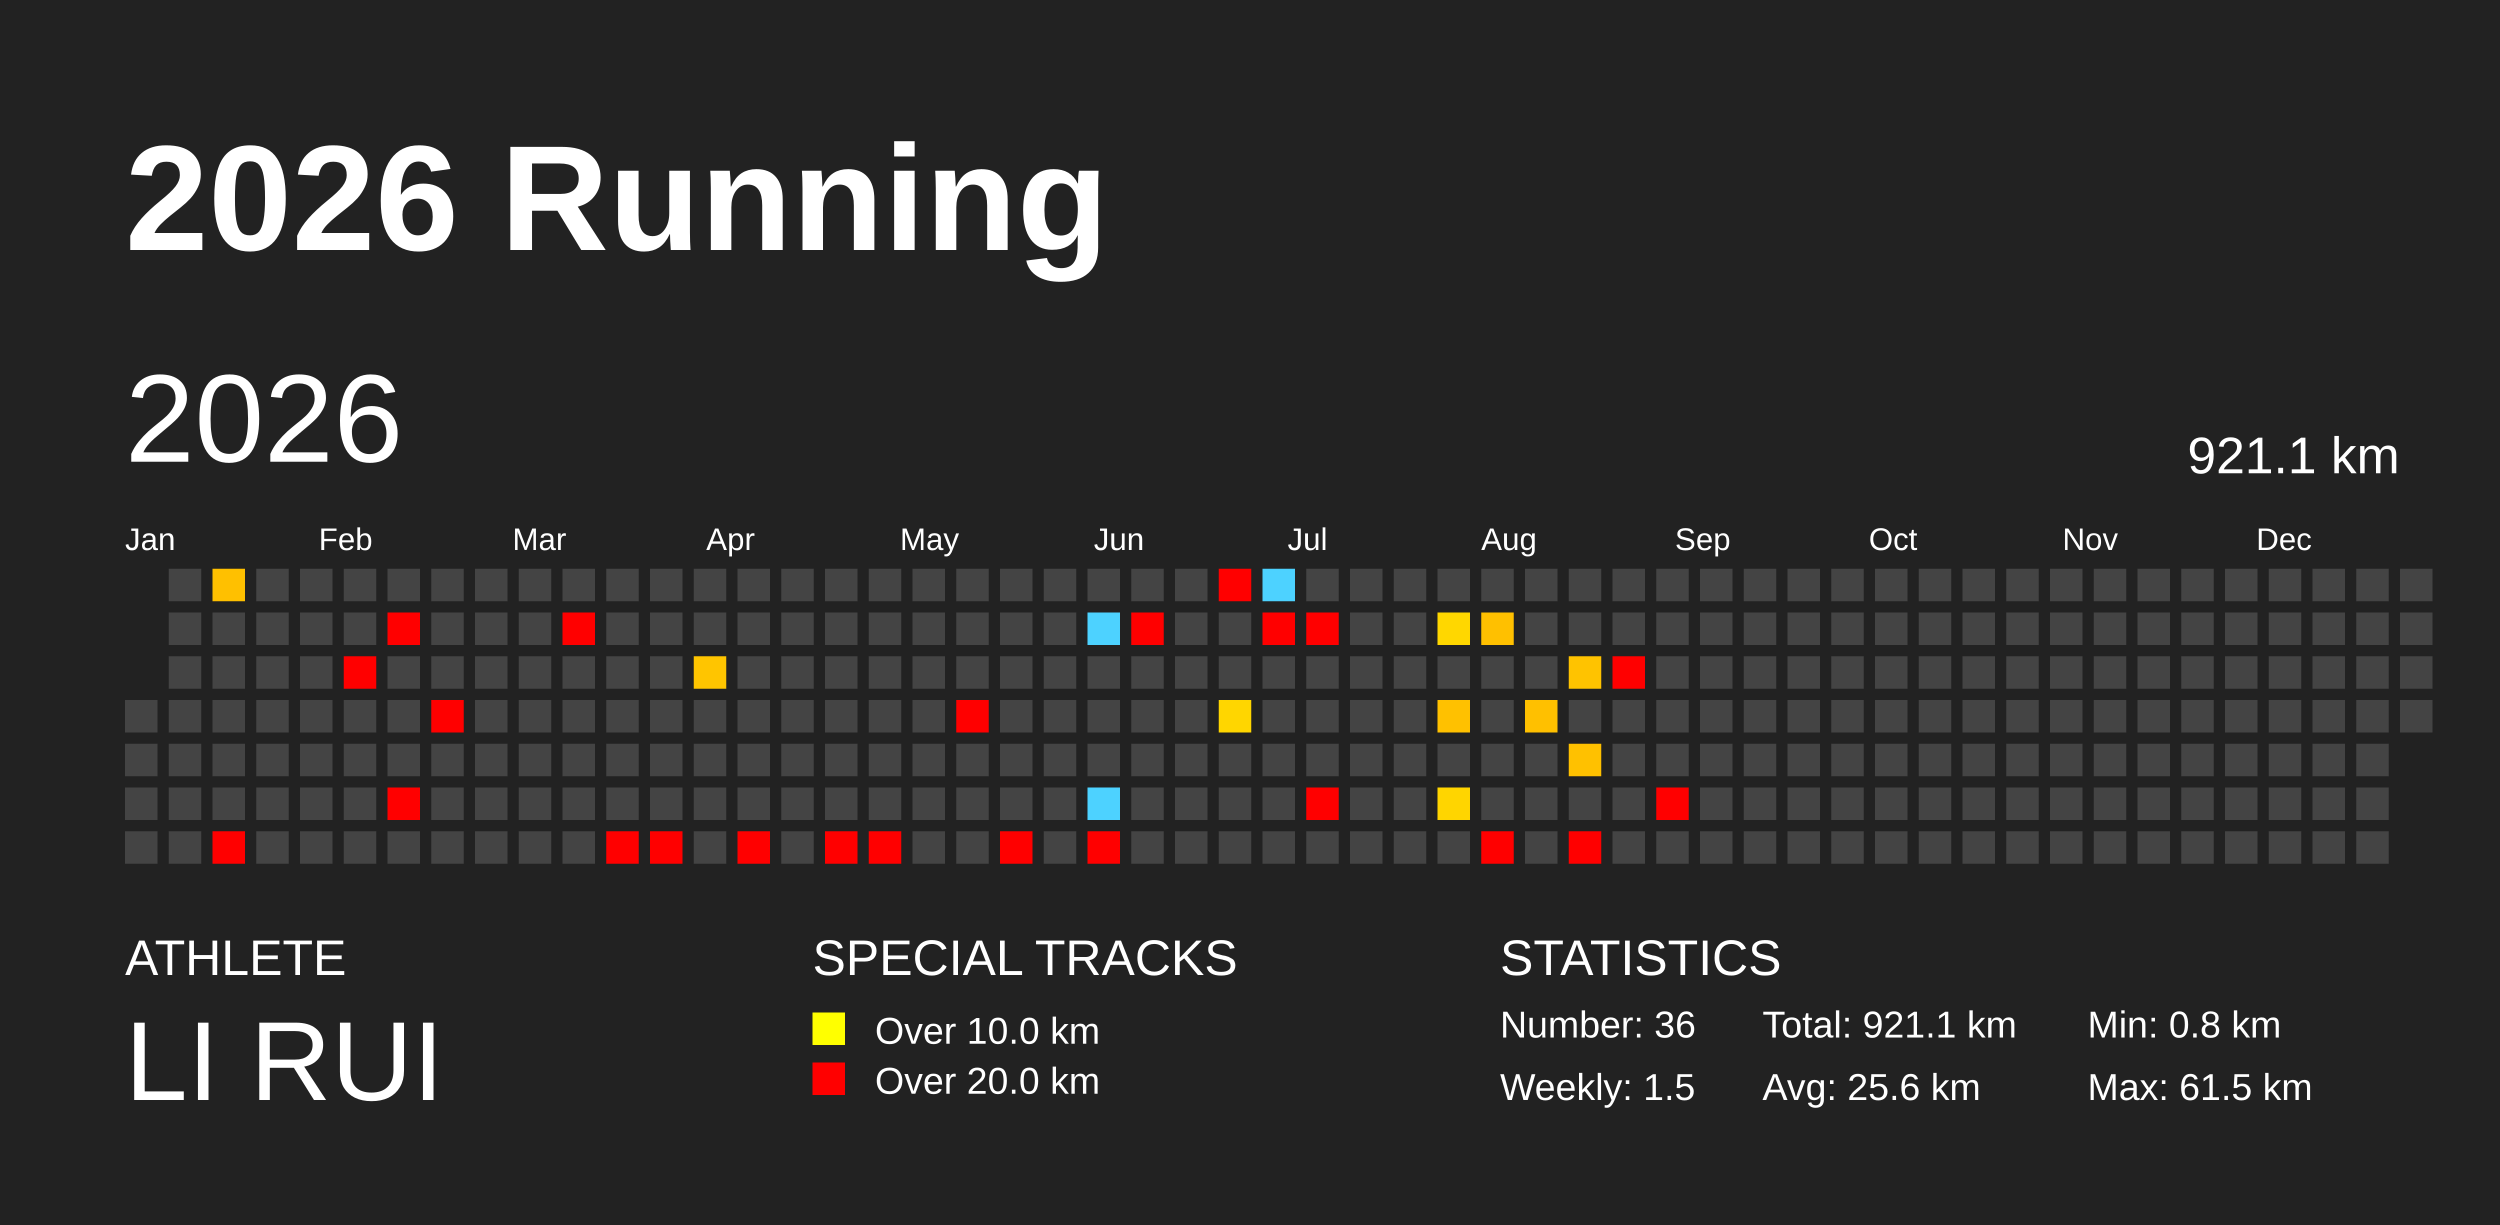
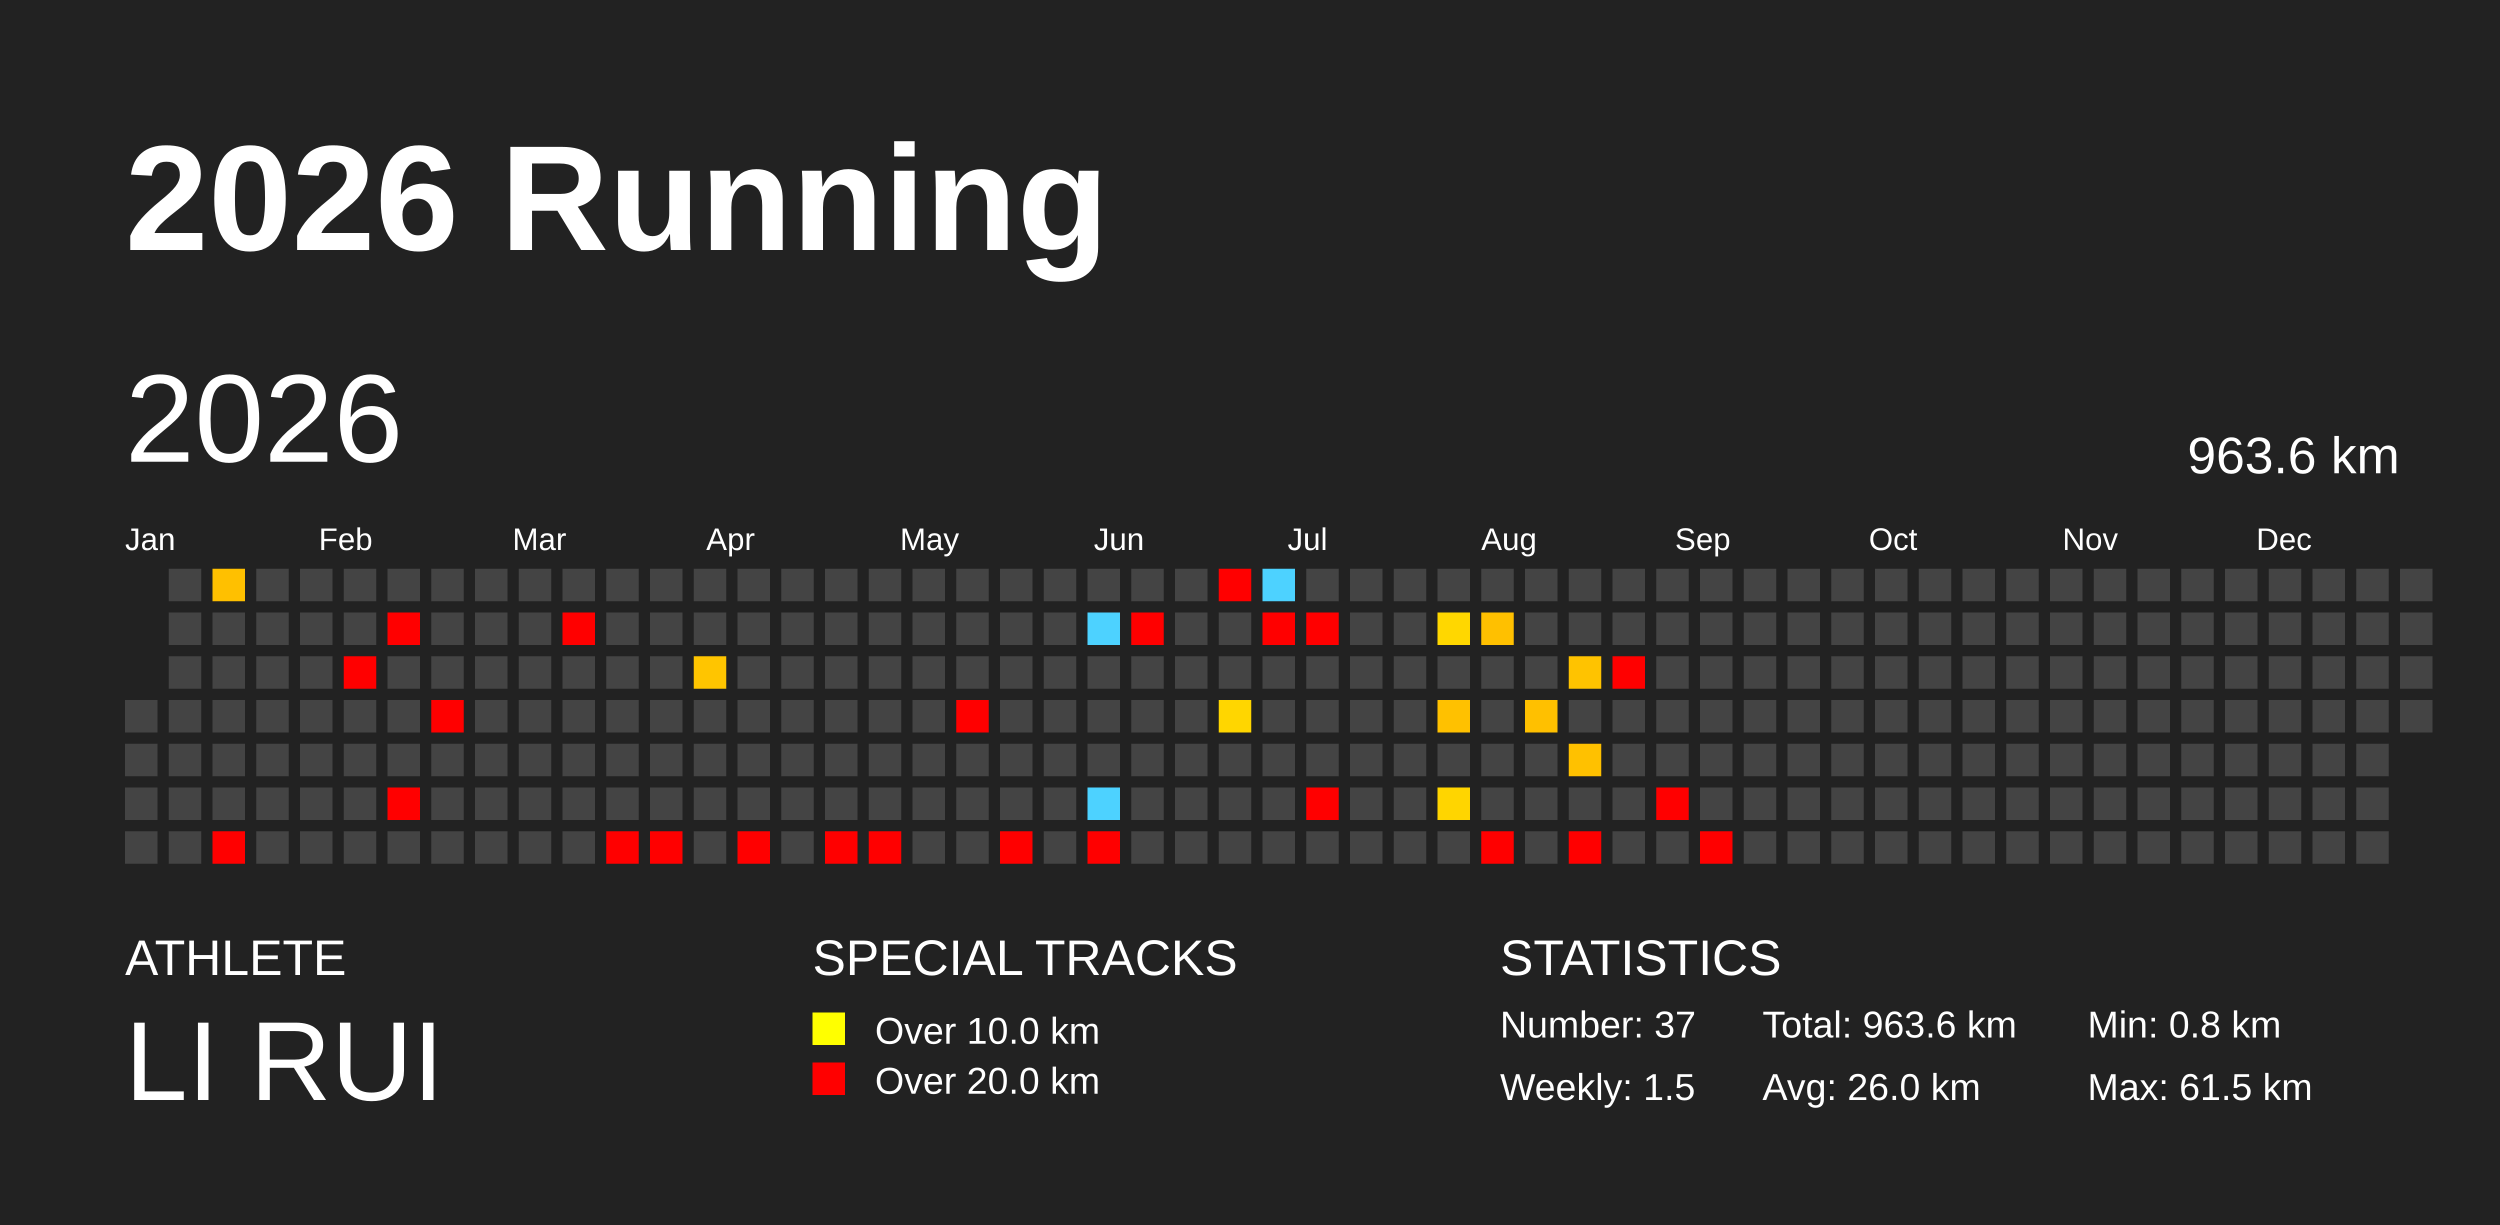
<svg xmlns="http://www.w3.org/2000/svg" baseProfile="full" height="98mm" version="1.1" viewBox="0,0,200,98" width="200mm">
  <defs />
  <rect fill="#222222" height="98" width="200" x="0" y="0" />
  <text fill="#FFFFFF" style="font-size:12px; font-family:Arial; font-weight:bold;" x="10" y="20">2026 Running</text>
  <text fill="#FFFFFF" style="font-size:4px; font-family:Arial" x="10" y="78">ATHLETE</text>
  <text fill="#FFFFFF" style="font-size:9px; font-family:Arial" x="10" y="88">LI RUI</text>
  <text fill="#FFFFFF" style="font-size:4px; font-family:Arial" x="65" y="78">SPECIAL TRACKS</text>
  <rect fill="yellow" height="2.6" width="2.6" x="65" y="81" />
  <text fill="#FFFFFF" style="font-size:3px; font-family:Arial" x="70" y="83.5">Over 10.0 km</text>
  <rect fill="red" height="2.6" width="2.6" x="65" y="85" />
  <text fill="#FFFFFF" style="font-size:3px; font-family:Arial" x="70" y="87.5">Over 20.0 km</text>
  <text fill="#FFFFFF" style="font-size:4px; font-family:Arial" x="120" y="78">STATISTICS</text>
-   <text fill="#FFFFFF" style="font-size:3px; font-family:Arial" x="120" y="83">Number: 36</text>
+   <text fill="#FFFFFF" style="font-size:3px; font-family:Arial" x="120" y="83">Number: 37</text>
  <text fill="#FFFFFF" style="font-size:3px; font-family:Arial" x="120" y="88">Weekly: 1.5</text>
-   <text fill="#FFFFFF" style="font-size:3px; font-family:Arial" x="141" y="83">Total: 921.1 km</text>
-   <text fill="#FFFFFF" style="font-size:3px; font-family:Arial" x="141" y="88">Avg: 25.6 km</text>
+   <text fill="#FFFFFF" style="font-size:3px; font-family:Arial" x="141" y="83">Total: 963.6 km</text>
+   <text fill="#FFFFFF" style="font-size:3px; font-family:Arial" x="141" y="88">Avg: 26.0 km</text>
  <text fill="#FFFFFF" style="font-size:3px; font-family:Arial" x="167" y="83">Min: 0.8 km</text>
  <text fill="#FFFFFF" style="font-size:3px; font-family:Arial" x="167" y="88">Max: 61.5 km</text>
  <text dominant-baseline="hanging" fill="#FFFFFF" style="font-size:10.0px; font-family:Arial;" x="10" y="30">2026</text>
-   <text dominant-baseline="hanging" fill="#FFFFFF" style="font-size:4.125px; font-family:Arial;" x="175" y="35">921.1 km</text>
+   <text dominant-baseline="hanging" fill="#FFFFFF" style="font-size:4.125px; font-family:Arial;" x="175" y="35">963.6 km</text>
  <text fill="#FFFFFF" style="font-size:2.5px; font-family:Arial" x="10.0" y="44">Jan</text>
  <text fill="#FFFFFF" style="font-size:2.5px; font-family:Arial" x="25.5" y="44">Feb</text>
  <text fill="#FFFFFF" style="font-size:2.5px; font-family:Arial" x="41.0" y="44">Mar</text>
  <text fill="#FFFFFF" style="font-size:2.5px; font-family:Arial" x="56.5" y="44">Apr</text>
  <text fill="#FFFFFF" style="font-size:2.5px; font-family:Arial" x="72.0" y="44">May</text>
  <text fill="#FFFFFF" style="font-size:2.5px; font-family:Arial" x="87.5" y="44">Jun</text>
  <text fill="#FFFFFF" style="font-size:2.5px; font-family:Arial" x="103.0" y="44">Jul</text>
  <text fill="#FFFFFF" style="font-size:2.5px; font-family:Arial" x="118.5" y="44">Aug</text>
  <text fill="#FFFFFF" style="font-size:2.5px; font-family:Arial" x="134.0" y="44">Sep</text>
  <text fill="#FFFFFF" style="font-size:2.5px; font-family:Arial" x="149.5" y="44">Oct</text>
  <text fill="#FFFFFF" style="font-size:2.5px; font-family:Arial" x="165.0" y="44">Nov</text>
  <text fill="#FFFFFF" style="font-size:2.5px; font-family:Arial" x="180.5" y="44">Dec</text>
  <rect fill="#444444" height="2.6" width="2.6" x="10.0" y="56.0" />
  <rect fill="#444444" height="2.6" width="2.6" x="10.0" y="59.5" />
  <rect fill="#444444" height="2.6" width="2.6" x="10.0" y="63.0" />
  <rect fill="#444444" height="2.6" width="2.6" x="10.0" y="66.5" />
  <rect fill="#444444" height="2.6" width="2.6" x="13.5" y="45.5" />
  <rect fill="#444444" height="2.6" width="2.6" x="13.5" y="49.0" />
  <rect fill="#444444" height="2.6" width="2.6" x="13.5" y="52.5" />
  <rect fill="#444444" height="2.6" width="2.6" x="13.5" y="56.0" />
  <rect fill="#444444" height="2.6" width="2.6" x="13.5" y="59.5" />
  <rect fill="#444444" height="2.6" width="2.6" x="13.5" y="63.0" />
  <rect fill="#444444" height="2.6" width="2.6" x="13.5" y="66.5" />
  <rect fill="#ffc000" height="2.6" width="2.6" x="17.0" y="45.5" />
  <rect fill="#444444" height="2.6" width="2.6" x="17.0" y="49.0" />
  <rect fill="#444444" height="2.6" width="2.6" x="17.0" y="52.5" />
  <rect fill="#444444" height="2.6" width="2.6" x="17.0" y="56.0" />
  <rect fill="#444444" height="2.6" width="2.6" x="17.0" y="59.5" />
  <rect fill="#444444" height="2.6" width="2.6" x="17.0" y="63.0" />
  <rect fill="red" height="2.6" width="2.6" x="17.0" y="66.5" />
  <rect fill="#444444" height="2.6" width="2.6" x="20.5" y="45.5" />
  <rect fill="#444444" height="2.6" width="2.6" x="20.5" y="49.0" />
  <rect fill="#444444" height="2.6" width="2.6" x="20.5" y="52.5" />
  <rect fill="#444444" height="2.6" width="2.6" x="20.5" y="56.0" />
  <rect fill="#444444" height="2.6" width="2.6" x="20.5" y="59.5" />
  <rect fill="#444444" height="2.6" width="2.6" x="20.5" y="63.0" />
  <rect fill="#444444" height="2.6" width="2.6" x="20.5" y="66.5" />
  <rect fill="#444444" height="2.6" width="2.6" x="24.0" y="45.5" />
  <rect fill="#444444" height="2.6" width="2.6" x="24.0" y="49.0" />
  <rect fill="#444444" height="2.6" width="2.6" x="24.0" y="52.5" />
  <rect fill="#444444" height="2.6" width="2.6" x="24.0" y="56.0" />
  <rect fill="#444444" height="2.6" width="2.6" x="24.0" y="59.5" />
  <rect fill="#444444" height="2.6" width="2.6" x="24.0" y="63.0" />
  <rect fill="#444444" height="2.6" width="2.6" x="24.0" y="66.5" />
  <rect fill="#444444" height="2.6" width="2.6" x="27.5" y="45.5" />
  <rect fill="#444444" height="2.6" width="2.6" x="27.5" y="49.0" />
  <rect fill="red" height="2.6" width="2.6" x="27.5" y="52.5" />
  <rect fill="#444444" height="2.6" width="2.6" x="27.5" y="56.0" />
  <rect fill="#444444" height="2.6" width="2.6" x="27.5" y="59.5" />
  <rect fill="#444444" height="2.6" width="2.6" x="27.5" y="63.0" />
  <rect fill="#444444" height="2.6" width="2.6" x="27.5" y="66.5" />
  <rect fill="#444444" height="2.6" width="2.6" x="31.0" y="45.5" />
  <rect fill="red" height="2.6" width="2.6" x="31.0" y="49.0" />
  <rect fill="#444444" height="2.6" width="2.6" x="31.0" y="52.5" />
  <rect fill="#444444" height="2.6" width="2.6" x="31.0" y="56.0" />
  <rect fill="#444444" height="2.6" width="2.6" x="31.0" y="59.5" />
  <rect fill="red" height="2.6" width="2.6" x="31.0" y="63.0" />
  <rect fill="#444444" height="2.6" width="2.6" x="31.0" y="66.5" />
  <rect fill="#444444" height="2.6" width="2.6" x="34.5" y="45.5" />
  <rect fill="#444444" height="2.6" width="2.6" x="34.5" y="49.0" />
  <rect fill="#444444" height="2.6" width="2.6" x="34.5" y="52.5" />
  <rect fill="red" height="2.6" width="2.6" x="34.5" y="56.0" />
  <rect fill="#444444" height="2.6" width="2.6" x="34.5" y="59.5" />
  <rect fill="#444444" height="2.6" width="2.6" x="34.5" y="63.0" />
  <rect fill="#444444" height="2.6" width="2.6" x="34.5" y="66.5" />
  <rect fill="#444444" height="2.6" width="2.6" x="38.0" y="45.5" />
  <rect fill="#444444" height="2.6" width="2.6" x="38.0" y="49.0" />
  <rect fill="#444444" height="2.6" width="2.6" x="38.0" y="52.5" />
  <rect fill="#444444" height="2.6" width="2.6" x="38.0" y="56.0" />
  <rect fill="#444444" height="2.6" width="2.6" x="38.0" y="59.5" />
  <rect fill="#444444" height="2.6" width="2.6" x="38.0" y="63.0" />
  <rect fill="#444444" height="2.6" width="2.6" x="38.0" y="66.5" />
  <rect fill="#444444" height="2.6" width="2.6" x="41.5" y="45.5" />
  <rect fill="#444444" height="2.6" width="2.6" x="41.5" y="49.0" />
  <rect fill="#444444" height="2.6" width="2.6" x="41.5" y="52.5" />
  <rect fill="#444444" height="2.6" width="2.6" x="41.5" y="56.0" />
  <rect fill="#444444" height="2.6" width="2.6" x="41.5" y="59.5" />
  <rect fill="#444444" height="2.6" width="2.6" x="41.5" y="63.0" />
  <rect fill="#444444" height="2.6" width="2.6" x="41.5" y="66.5" />
  <rect fill="#444444" height="2.6" width="2.6" x="45.0" y="45.5" />
  <rect fill="red" height="2.6" width="2.6" x="45.0" y="49.0" />
  <rect fill="#444444" height="2.6" width="2.6" x="45.0" y="52.5" />
  <rect fill="#444444" height="2.6" width="2.6" x="45.0" y="56.0" />
  <rect fill="#444444" height="2.6" width="2.6" x="45.0" y="59.5" />
  <rect fill="#444444" height="2.6" width="2.6" x="45.0" y="63.0" />
  <rect fill="#444444" height="2.6" width="2.6" x="45.0" y="66.5" />
  <rect fill="#444444" height="2.6" width="2.6" x="48.5" y="45.5" />
  <rect fill="#444444" height="2.6" width="2.6" x="48.5" y="49.0" />
  <rect fill="#444444" height="2.6" width="2.6" x="48.5" y="52.5" />
  <rect fill="#444444" height="2.6" width="2.6" x="48.5" y="56.0" />
  <rect fill="#444444" height="2.6" width="2.6" x="48.5" y="59.5" />
  <rect fill="#444444" height="2.6" width="2.6" x="48.5" y="63.0" />
  <rect fill="red" height="2.6" width="2.6" x="48.5" y="66.5" />
  <rect fill="#444444" height="2.6" width="2.6" x="52.0" y="45.5" />
  <rect fill="#444444" height="2.6" width="2.6" x="52.0" y="49.0" />
  <rect fill="#444444" height="2.6" width="2.6" x="52.0" y="52.5" />
  <rect fill="#444444" height="2.6" width="2.6" x="52.0" y="56.0" />
  <rect fill="#444444" height="2.6" width="2.6" x="52.0" y="59.5" />
  <rect fill="#444444" height="2.6" width="2.6" x="52.0" y="63.0" />
  <rect fill="red" height="2.6" width="2.6" x="52.0" y="66.5" />
  <rect fill="#444444" height="2.6" width="2.6" x="55.5" y="45.5" />
  <rect fill="#444444" height="2.6" width="2.6" x="55.5" y="49.0" />
  <rect fill="#ffc500" height="2.6" width="2.6" x="55.5" y="52.5" />
  <rect fill="#444444" height="2.6" width="2.6" x="55.5" y="56.0" />
  <rect fill="#444444" height="2.6" width="2.6" x="55.5" y="59.5" />
  <rect fill="#444444" height="2.6" width="2.6" x="55.5" y="63.0" />
  <rect fill="#444444" height="2.6" width="2.6" x="55.5" y="66.5" />
  <rect fill="#444444" height="2.6" width="2.6" x="59.0" y="45.5" />
  <rect fill="#444444" height="2.6" width="2.6" x="59.0" y="49.0" />
  <rect fill="#444444" height="2.6" width="2.6" x="59.0" y="52.5" />
  <rect fill="#444444" height="2.6" width="2.6" x="59.0" y="56.0" />
  <rect fill="#444444" height="2.6" width="2.6" x="59.0" y="59.5" />
  <rect fill="#444444" height="2.6" width="2.6" x="59.0" y="63.0" />
  <rect fill="red" height="2.6" width="2.6" x="59.0" y="66.5" />
  <rect fill="#444444" height="2.6" width="2.6" x="62.5" y="45.5" />
  <rect fill="#444444" height="2.6" width="2.6" x="62.5" y="49.0" />
  <rect fill="#444444" height="2.6" width="2.6" x="62.5" y="52.5" />
  <rect fill="#444444" height="2.6" width="2.6" x="62.5" y="56.0" />
  <rect fill="#444444" height="2.6" width="2.6" x="62.5" y="59.5" />
  <rect fill="#444444" height="2.6" width="2.6" x="62.5" y="63.0" />
  <rect fill="#444444" height="2.6" width="2.6" x="62.5" y="66.5" />
  <rect fill="#444444" height="2.6" width="2.6" x="66.0" y="45.5" />
  <rect fill="#444444" height="2.6" width="2.6" x="66.0" y="49.0" />
  <rect fill="#444444" height="2.6" width="2.6" x="66.0" y="52.5" />
  <rect fill="#444444" height="2.6" width="2.6" x="66.0" y="56.0" />
  <rect fill="#444444" height="2.6" width="2.6" x="66.0" y="59.5" />
  <rect fill="#444444" height="2.6" width="2.6" x="66.0" y="63.0" />
  <rect fill="red" height="2.6" width="2.6" x="66.0" y="66.5" />
  <rect fill="#444444" height="2.6" width="2.6" x="69.5" y="45.5" />
  <rect fill="#444444" height="2.6" width="2.6" x="69.5" y="49.0" />
  <rect fill="#444444" height="2.6" width="2.6" x="69.5" y="52.5" />
  <rect fill="#444444" height="2.6" width="2.6" x="69.5" y="56.0" />
  <rect fill="#444444" height="2.6" width="2.6" x="69.5" y="59.5" />
  <rect fill="#444444" height="2.6" width="2.6" x="69.5" y="63.0" />
  <rect fill="red" height="2.6" width="2.6" x="69.5" y="66.5" />
  <rect fill="#444444" height="2.6" width="2.6" x="73.0" y="45.5" />
  <rect fill="#444444" height="2.6" width="2.6" x="73.0" y="49.0" />
  <rect fill="#444444" height="2.6" width="2.6" x="73.0" y="52.5" />
  <rect fill="#444444" height="2.6" width="2.6" x="73.0" y="56.0" />
  <rect fill="#444444" height="2.6" width="2.6" x="73.0" y="59.5" />
  <rect fill="#444444" height="2.6" width="2.6" x="73.0" y="63.0" />
  <rect fill="#444444" height="2.6" width="2.6" x="73.0" y="66.5" />
  <rect fill="#444444" height="2.6" width="2.6" x="76.5" y="45.5" />
  <rect fill="#444444" height="2.6" width="2.6" x="76.5" y="49.0" />
  <rect fill="#444444" height="2.6" width="2.6" x="76.5" y="52.5" />
  <rect fill="red" height="2.6" width="2.6" x="76.5" y="56.0" />
  <rect fill="#444444" height="2.6" width="2.6" x="76.5" y="59.5" />
  <rect fill="#444444" height="2.6" width="2.6" x="76.5" y="63.0" />
  <rect fill="#444444" height="2.6" width="2.6" x="76.5" y="66.5" />
  <rect fill="#444444" height="2.6" width="2.6" x="80.0" y="45.5" />
  <rect fill="#444444" height="2.6" width="2.6" x="80.0" y="49.0" />
  <rect fill="#444444" height="2.6" width="2.6" x="80.0" y="52.5" />
  <rect fill="#444444" height="2.6" width="2.6" x="80.0" y="56.0" />
  <rect fill="#444444" height="2.6" width="2.6" x="80.0" y="59.5" />
  <rect fill="#444444" height="2.6" width="2.6" x="80.0" y="63.0" />
  <rect fill="red" height="2.6" width="2.6" x="80.0" y="66.5" />
  <rect fill="#444444" height="2.6" width="2.6" x="83.5" y="45.5" />
  <rect fill="#444444" height="2.6" width="2.6" x="83.5" y="49.0" />
  <rect fill="#444444" height="2.6" width="2.6" x="83.5" y="52.5" />
  <rect fill="#444444" height="2.6" width="2.6" x="83.5" y="56.0" />
  <rect fill="#444444" height="2.6" width="2.6" x="83.5" y="59.5" />
  <rect fill="#444444" height="2.6" width="2.6" x="83.5" y="63.0" />
  <rect fill="#444444" height="2.6" width="2.6" x="83.5" y="66.5" />
  <rect fill="#444444" height="2.6" width="2.6" x="87.0" y="45.5" />
  <rect fill="#4dd2ff" height="2.6" width="2.6" x="87.0" y="49.0" />
  <rect fill="#444444" height="2.6" width="2.6" x="87.0" y="52.5" />
  <rect fill="#444444" height="2.6" width="2.6" x="87.0" y="56.0" />
  <rect fill="#444444" height="2.6" width="2.6" x="87.0" y="59.5" />
  <rect fill="#4dd2ff" height="2.6" width="2.6" x="87.0" y="63.0" />
  <rect fill="red" height="2.6" width="2.6" x="87.0" y="66.5" />
  <rect fill="#444444" height="2.6" width="2.6" x="90.5" y="45.5" />
  <rect fill="red" height="2.6" width="2.6" x="90.5" y="49.0" />
  <rect fill="#444444" height="2.6" width="2.6" x="90.5" y="52.5" />
  <rect fill="#444444" height="2.6" width="2.6" x="90.5" y="56.0" />
  <rect fill="#444444" height="2.6" width="2.6" x="90.5" y="59.5" />
  <rect fill="#444444" height="2.6" width="2.6" x="90.5" y="63.0" />
  <rect fill="#444444" height="2.6" width="2.6" x="90.5" y="66.5" />
  <rect fill="#444444" height="2.6" width="2.6" x="94.0" y="45.5" />
  <rect fill="#444444" height="2.6" width="2.6" x="94.0" y="49.0" />
  <rect fill="#444444" height="2.6" width="2.6" x="94.0" y="52.5" />
  <rect fill="#444444" height="2.6" width="2.6" x="94.0" y="56.0" />
  <rect fill="#444444" height="2.6" width="2.6" x="94.0" y="59.5" />
  <rect fill="#444444" height="2.6" width="2.6" x="94.0" y="63.0" />
  <rect fill="#444444" height="2.6" width="2.6" x="94.0" y="66.5" />
  <rect fill="red" height="2.6" width="2.6" x="97.5" y="45.5" />
  <rect fill="#444444" height="2.6" width="2.6" x="97.5" y="49.0" />
  <rect fill="#444444" height="2.6" width="2.6" x="97.5" y="52.5" />
  <rect fill="#ffd600" height="2.6" width="2.6" x="97.5" y="56.0" />
  <rect fill="#444444" height="2.6" width="2.6" x="97.5" y="59.5" />
  <rect fill="#444444" height="2.6" width="2.6" x="97.5" y="63.0" />
  <rect fill="#444444" height="2.6" width="2.6" x="97.5" y="66.5" />
  <rect fill="#4dd2ff" height="2.6" width="2.6" x="101.0" y="45.5" />
  <rect fill="red" height="2.6" width="2.6" x="101.0" y="49.0" />
  <rect fill="#444444" height="2.6" width="2.6" x="101.0" y="52.5" />
  <rect fill="#444444" height="2.6" width="2.6" x="101.0" y="56.0" />
  <rect fill="#444444" height="2.6" width="2.6" x="101.0" y="59.5" />
  <rect fill="#444444" height="2.6" width="2.6" x="101.0" y="63.0" />
  <rect fill="#444444" height="2.6" width="2.6" x="101.0" y="66.5" />
  <rect fill="#444444" height="2.6" width="2.6" x="104.5" y="45.5" />
  <rect fill="red" height="2.6" width="2.6" x="104.5" y="49.0" />
  <rect fill="#444444" height="2.6" width="2.6" x="104.5" y="52.5" />
  <rect fill="#444444" height="2.6" width="2.6" x="104.5" y="56.0" />
  <rect fill="#444444" height="2.6" width="2.6" x="104.5" y="59.5" />
  <rect fill="red" height="2.6" width="2.6" x="104.5" y="63.0" />
  <rect fill="#444444" height="2.6" width="2.6" x="104.5" y="66.5" />
  <rect fill="#444444" height="2.6" width="2.6" x="108.0" y="45.5" />
  <rect fill="#444444" height="2.6" width="2.6" x="108.0" y="49.0" />
  <rect fill="#444444" height="2.6" width="2.6" x="108.0" y="52.5" />
  <rect fill="#444444" height="2.6" width="2.6" x="108.0" y="56.0" />
  <rect fill="#444444" height="2.6" width="2.6" x="108.0" y="59.5" />
  <rect fill="#444444" height="2.6" width="2.6" x="108.0" y="63.0" />
  <rect fill="#444444" height="2.6" width="2.6" x="108.0" y="66.5" />
  <rect fill="#444444" height="2.6" width="2.6" x="111.5" y="45.5" />
  <rect fill="#444444" height="2.6" width="2.6" x="111.5" y="49.0" />
  <rect fill="#444444" height="2.6" width="2.6" x="111.5" y="52.5" />
  <rect fill="#444444" height="2.6" width="2.6" x="111.5" y="56.0" />
  <rect fill="#444444" height="2.6" width="2.6" x="111.5" y="59.5" />
  <rect fill="#444444" height="2.6" width="2.6" x="111.5" y="63.0" />
  <rect fill="#444444" height="2.6" width="2.6" x="111.5" y="66.5" />
  <rect fill="#444444" height="2.6" width="2.6" x="115.0" y="45.5" />
  <rect fill="#ffd700" height="2.6" width="2.6" x="115.0" y="49.0" />
  <rect fill="#444444" height="2.6" width="2.6" x="115.0" y="52.5" />
  <rect fill="#ffc100" height="2.6" width="2.6" x="115.0" y="56.0" />
  <rect fill="#444444" height="2.6" width="2.6" x="115.0" y="59.5" />
  <rect fill="#ffd500" height="2.6" width="2.6" x="115.0" y="63.0" />
  <rect fill="#444444" height="2.6" width="2.6" x="115.0" y="66.5" />
  <rect fill="#444444" height="2.6" width="2.6" x="118.5" y="45.5" />
  <rect fill="#ffc000" height="2.6" width="2.6" x="118.5" y="49.0" />
  <rect fill="#444444" height="2.6" width="2.6" x="118.5" y="52.5" />
  <rect fill="#444444" height="2.6" width="2.6" x="118.5" y="56.0" />
  <rect fill="#444444" height="2.6" width="2.6" x="118.5" y="59.5" />
  <rect fill="#444444" height="2.6" width="2.6" x="118.5" y="63.0" />
  <rect fill="red" height="2.6" width="2.6" x="118.5" y="66.5" />
  <rect fill="#444444" height="2.6" width="2.6" x="122.0" y="45.5" />
  <rect fill="#444444" height="2.6" width="2.6" x="122.0" y="49.0" />
  <rect fill="#444444" height="2.6" width="2.6" x="122.0" y="52.5" />
  <rect fill="#ffc000" height="2.6" width="2.6" x="122.0" y="56.0" />
  <rect fill="#444444" height="2.6" width="2.6" x="122.0" y="59.5" />
  <rect fill="#444444" height="2.6" width="2.6" x="122.0" y="63.0" />
  <rect fill="#444444" height="2.6" width="2.6" x="122.0" y="66.5" />
  <rect fill="#444444" height="2.6" width="2.6" x="125.5" y="45.5" />
  <rect fill="#444444" height="2.6" width="2.6" x="125.5" y="49.0" />
  <rect fill="#ffc300" height="2.6" width="2.6" x="125.5" y="52.5" />
  <rect fill="#444444" height="2.6" width="2.6" x="125.5" y="56.0" />
  <rect fill="#ffc100" height="2.6" width="2.6" x="125.5" y="59.5" />
  <rect fill="#444444" height="2.6" width="2.6" x="125.5" y="63.0" />
  <rect fill="red" height="2.6" width="2.6" x="125.5" y="66.5" />
  <rect fill="#444444" height="2.6" width="2.6" x="129.0" y="45.5" />
  <rect fill="#444444" height="2.6" width="2.6" x="129.0" y="49.0" />
  <rect fill="red" height="2.6" width="2.6" x="129.0" y="52.5" />
  <rect fill="#444444" height="2.6" width="2.6" x="129.0" y="56.0" />
  <rect fill="#444444" height="2.6" width="2.6" x="129.0" y="59.5" />
  <rect fill="#444444" height="2.6" width="2.6" x="129.0" y="63.0" />
  <rect fill="#444444" height="2.6" width="2.6" x="129.0" y="66.5" />
  <rect fill="#444444" height="2.6" width="2.6" x="132.5" y="45.5" />
  <rect fill="#444444" height="2.6" width="2.6" x="132.5" y="49.0" />
  <rect fill="#444444" height="2.6" width="2.6" x="132.5" y="52.5" />
  <rect fill="#444444" height="2.6" width="2.6" x="132.5" y="56.0" />
  <rect fill="#444444" height="2.6" width="2.6" x="132.5" y="59.5" />
  <rect fill="red" height="2.6" width="2.6" x="132.5" y="63.0" />
  <rect fill="#444444" height="2.6" width="2.6" x="132.5" y="66.5" />
  <rect fill="#444444" height="2.6" width="2.6" x="136.0" y="45.5" />
  <rect fill="#444444" height="2.6" width="2.6" x="136.0" y="49.0" />
  <rect fill="#444444" height="2.6" width="2.6" x="136.0" y="52.5" />
  <rect fill="#444444" height="2.6" width="2.6" x="136.0" y="56.0" />
  <rect fill="#444444" height="2.6" width="2.6" x="136.0" y="59.5" />
  <rect fill="#444444" height="2.6" width="2.6" x="136.0" y="63.0" />
-   <rect fill="#444444" height="2.6" width="2.6" x="136.0" y="66.5" />
+   <rect fill="red" height="2.6" width="2.6" x="136.0" y="66.5" />
  <rect fill="#444444" height="2.6" width="2.6" x="139.5" y="45.5" />
  <rect fill="#444444" height="2.6" width="2.6" x="139.5" y="49.0" />
  <rect fill="#444444" height="2.6" width="2.6" x="139.5" y="52.5" />
  <rect fill="#444444" height="2.6" width="2.6" x="139.5" y="56.0" />
  <rect fill="#444444" height="2.6" width="2.6" x="139.5" y="59.5" />
  <rect fill="#444444" height="2.6" width="2.6" x="139.5" y="63.0" />
  <rect fill="#444444" height="2.6" width="2.6" x="139.5" y="66.5" />
  <rect fill="#444444" height="2.6" width="2.6" x="143.0" y="45.5" />
  <rect fill="#444444" height="2.6" width="2.6" x="143.0" y="49.0" />
  <rect fill="#444444" height="2.6" width="2.6" x="143.0" y="52.5" />
  <rect fill="#444444" height="2.6" width="2.6" x="143.0" y="56.0" />
  <rect fill="#444444" height="2.6" width="2.6" x="143.0" y="59.5" />
  <rect fill="#444444" height="2.6" width="2.6" x="143.0" y="63.0" />
  <rect fill="#444444" height="2.6" width="2.6" x="143.0" y="66.5" />
  <rect fill="#444444" height="2.6" width="2.6" x="146.5" y="45.5" />
  <rect fill="#444444" height="2.6" width="2.6" x="146.5" y="49.0" />
  <rect fill="#444444" height="2.6" width="2.6" x="146.5" y="52.5" />
  <rect fill="#444444" height="2.6" width="2.6" x="146.5" y="56.0" />
  <rect fill="#444444" height="2.6" width="2.6" x="146.5" y="59.5" />
  <rect fill="#444444" height="2.6" width="2.6" x="146.5" y="63.0" />
  <rect fill="#444444" height="2.6" width="2.6" x="146.5" y="66.5" />
  <rect fill="#444444" height="2.6" width="2.6" x="150.0" y="45.5" />
  <rect fill="#444444" height="2.6" width="2.6" x="150.0" y="49.0" />
  <rect fill="#444444" height="2.6" width="2.6" x="150.0" y="52.5" />
  <rect fill="#444444" height="2.6" width="2.6" x="150.0" y="56.0" />
  <rect fill="#444444" height="2.6" width="2.6" x="150.0" y="59.5" />
  <rect fill="#444444" height="2.6" width="2.6" x="150.0" y="63.0" />
  <rect fill="#444444" height="2.6" width="2.6" x="150.0" y="66.5" />
  <rect fill="#444444" height="2.6" width="2.6" x="153.5" y="45.5" />
  <rect fill="#444444" height="2.6" width="2.6" x="153.5" y="49.0" />
  <rect fill="#444444" height="2.6" width="2.6" x="153.5" y="52.5" />
  <rect fill="#444444" height="2.6" width="2.6" x="153.5" y="56.0" />
  <rect fill="#444444" height="2.6" width="2.6" x="153.5" y="59.5" />
  <rect fill="#444444" height="2.6" width="2.6" x="153.5" y="63.0" />
  <rect fill="#444444" height="2.6" width="2.6" x="153.5" y="66.5" />
  <rect fill="#444444" height="2.6" width="2.6" x="157.0" y="45.5" />
  <rect fill="#444444" height="2.6" width="2.6" x="157.0" y="49.0" />
  <rect fill="#444444" height="2.6" width="2.6" x="157.0" y="52.5" />
  <rect fill="#444444" height="2.6" width="2.6" x="157.0" y="56.0" />
  <rect fill="#444444" height="2.6" width="2.6" x="157.0" y="59.5" />
  <rect fill="#444444" height="2.6" width="2.6" x="157.0" y="63.0" />
  <rect fill="#444444" height="2.6" width="2.6" x="157.0" y="66.5" />
  <rect fill="#444444" height="2.6" width="2.6" x="160.5" y="45.5" />
  <rect fill="#444444" height="2.6" width="2.6" x="160.5" y="49.0" />
  <rect fill="#444444" height="2.6" width="2.6" x="160.5" y="52.5" />
  <rect fill="#444444" height="2.6" width="2.6" x="160.5" y="56.0" />
  <rect fill="#444444" height="2.6" width="2.6" x="160.5" y="59.5" />
  <rect fill="#444444" height="2.6" width="2.6" x="160.5" y="63.0" />
  <rect fill="#444444" height="2.6" width="2.6" x="160.5" y="66.5" />
  <rect fill="#444444" height="2.6" width="2.6" x="164.0" y="45.5" />
  <rect fill="#444444" height="2.6" width="2.6" x="164.0" y="49.0" />
  <rect fill="#444444" height="2.6" width="2.6" x="164.0" y="52.5" />
  <rect fill="#444444" height="2.6" width="2.6" x="164.0" y="56.0" />
  <rect fill="#444444" height="2.6" width="2.6" x="164.0" y="59.5" />
  <rect fill="#444444" height="2.6" width="2.6" x="164.0" y="63.0" />
  <rect fill="#444444" height="2.6" width="2.6" x="164.0" y="66.5" />
  <rect fill="#444444" height="2.6" width="2.6" x="167.5" y="45.5" />
  <rect fill="#444444" height="2.6" width="2.6" x="167.5" y="49.0" />
  <rect fill="#444444" height="2.6" width="2.6" x="167.5" y="52.5" />
  <rect fill="#444444" height="2.6" width="2.6" x="167.5" y="56.0" />
  <rect fill="#444444" height="2.6" width="2.6" x="167.5" y="59.5" />
  <rect fill="#444444" height="2.6" width="2.6" x="167.5" y="63.0" />
  <rect fill="#444444" height="2.6" width="2.6" x="167.5" y="66.5" />
  <rect fill="#444444" height="2.6" width="2.6" x="171.0" y="45.5" />
  <rect fill="#444444" height="2.6" width="2.6" x="171.0" y="49.0" />
  <rect fill="#444444" height="2.6" width="2.6" x="171.0" y="52.5" />
  <rect fill="#444444" height="2.6" width="2.6" x="171.0" y="56.0" />
  <rect fill="#444444" height="2.6" width="2.6" x="171.0" y="59.5" />
  <rect fill="#444444" height="2.6" width="2.6" x="171.0" y="63.0" />
  <rect fill="#444444" height="2.6" width="2.6" x="171.0" y="66.5" />
  <rect fill="#444444" height="2.6" width="2.6" x="174.5" y="45.5" />
  <rect fill="#444444" height="2.6" width="2.6" x="174.5" y="49.0" />
  <rect fill="#444444" height="2.6" width="2.6" x="174.5" y="52.5" />
  <rect fill="#444444" height="2.6" width="2.6" x="174.5" y="56.0" />
  <rect fill="#444444" height="2.6" width="2.6" x="174.5" y="59.5" />
  <rect fill="#444444" height="2.6" width="2.6" x="174.5" y="63.0" />
  <rect fill="#444444" height="2.6" width="2.6" x="174.5" y="66.5" />
  <rect fill="#444444" height="2.6" width="2.6" x="178.0" y="45.5" />
  <rect fill="#444444" height="2.6" width="2.6" x="178.0" y="49.0" />
  <rect fill="#444444" height="2.6" width="2.6" x="178.0" y="52.5" />
  <rect fill="#444444" height="2.6" width="2.6" x="178.0" y="56.0" />
  <rect fill="#444444" height="2.6" width="2.6" x="178.0" y="59.5" />
  <rect fill="#444444" height="2.6" width="2.6" x="178.0" y="63.0" />
  <rect fill="#444444" height="2.6" width="2.6" x="178.0" y="66.5" />
  <rect fill="#444444" height="2.6" width="2.6" x="181.5" y="45.5" />
  <rect fill="#444444" height="2.6" width="2.6" x="181.5" y="49.0" />
  <rect fill="#444444" height="2.6" width="2.6" x="181.5" y="52.5" />
  <rect fill="#444444" height="2.6" width="2.6" x="181.5" y="56.0" />
  <rect fill="#444444" height="2.6" width="2.6" x="181.5" y="59.5" />
  <rect fill="#444444" height="2.6" width="2.6" x="181.5" y="63.0" />
  <rect fill="#444444" height="2.6" width="2.6" x="181.5" y="66.5" />
  <rect fill="#444444" height="2.6" width="2.6" x="185.0" y="45.5" />
  <rect fill="#444444" height="2.6" width="2.6" x="185.0" y="49.0" />
  <rect fill="#444444" height="2.6" width="2.6" x="185.0" y="52.5" />
  <rect fill="#444444" height="2.6" width="2.6" x="185.0" y="56.0" />
  <rect fill="#444444" height="2.6" width="2.6" x="185.0" y="59.5" />
  <rect fill="#444444" height="2.6" width="2.6" x="185.0" y="63.0" />
  <rect fill="#444444" height="2.6" width="2.6" x="185.0" y="66.5" />
  <rect fill="#444444" height="2.6" width="2.6" x="188.5" y="45.5" />
  <rect fill="#444444" height="2.6" width="2.6" x="188.5" y="49.0" />
  <rect fill="#444444" height="2.6" width="2.6" x="188.5" y="52.5" />
  <rect fill="#444444" height="2.6" width="2.6" x="188.5" y="56.0" />
  <rect fill="#444444" height="2.6" width="2.6" x="188.5" y="59.5" />
  <rect fill="#444444" height="2.6" width="2.6" x="188.5" y="63.0" />
  <rect fill="#444444" height="2.6" width="2.6" x="188.5" y="66.5" />
  <rect fill="#444444" height="2.6" width="2.6" x="192.0" y="45.5" />
  <rect fill="#444444" height="2.6" width="2.6" x="192.0" y="49.0" />
  <rect fill="#444444" height="2.6" width="2.6" x="192.0" y="52.5" />
  <rect fill="#444444" height="2.6" width="2.6" x="192.0" y="56.0" />
</svg>
